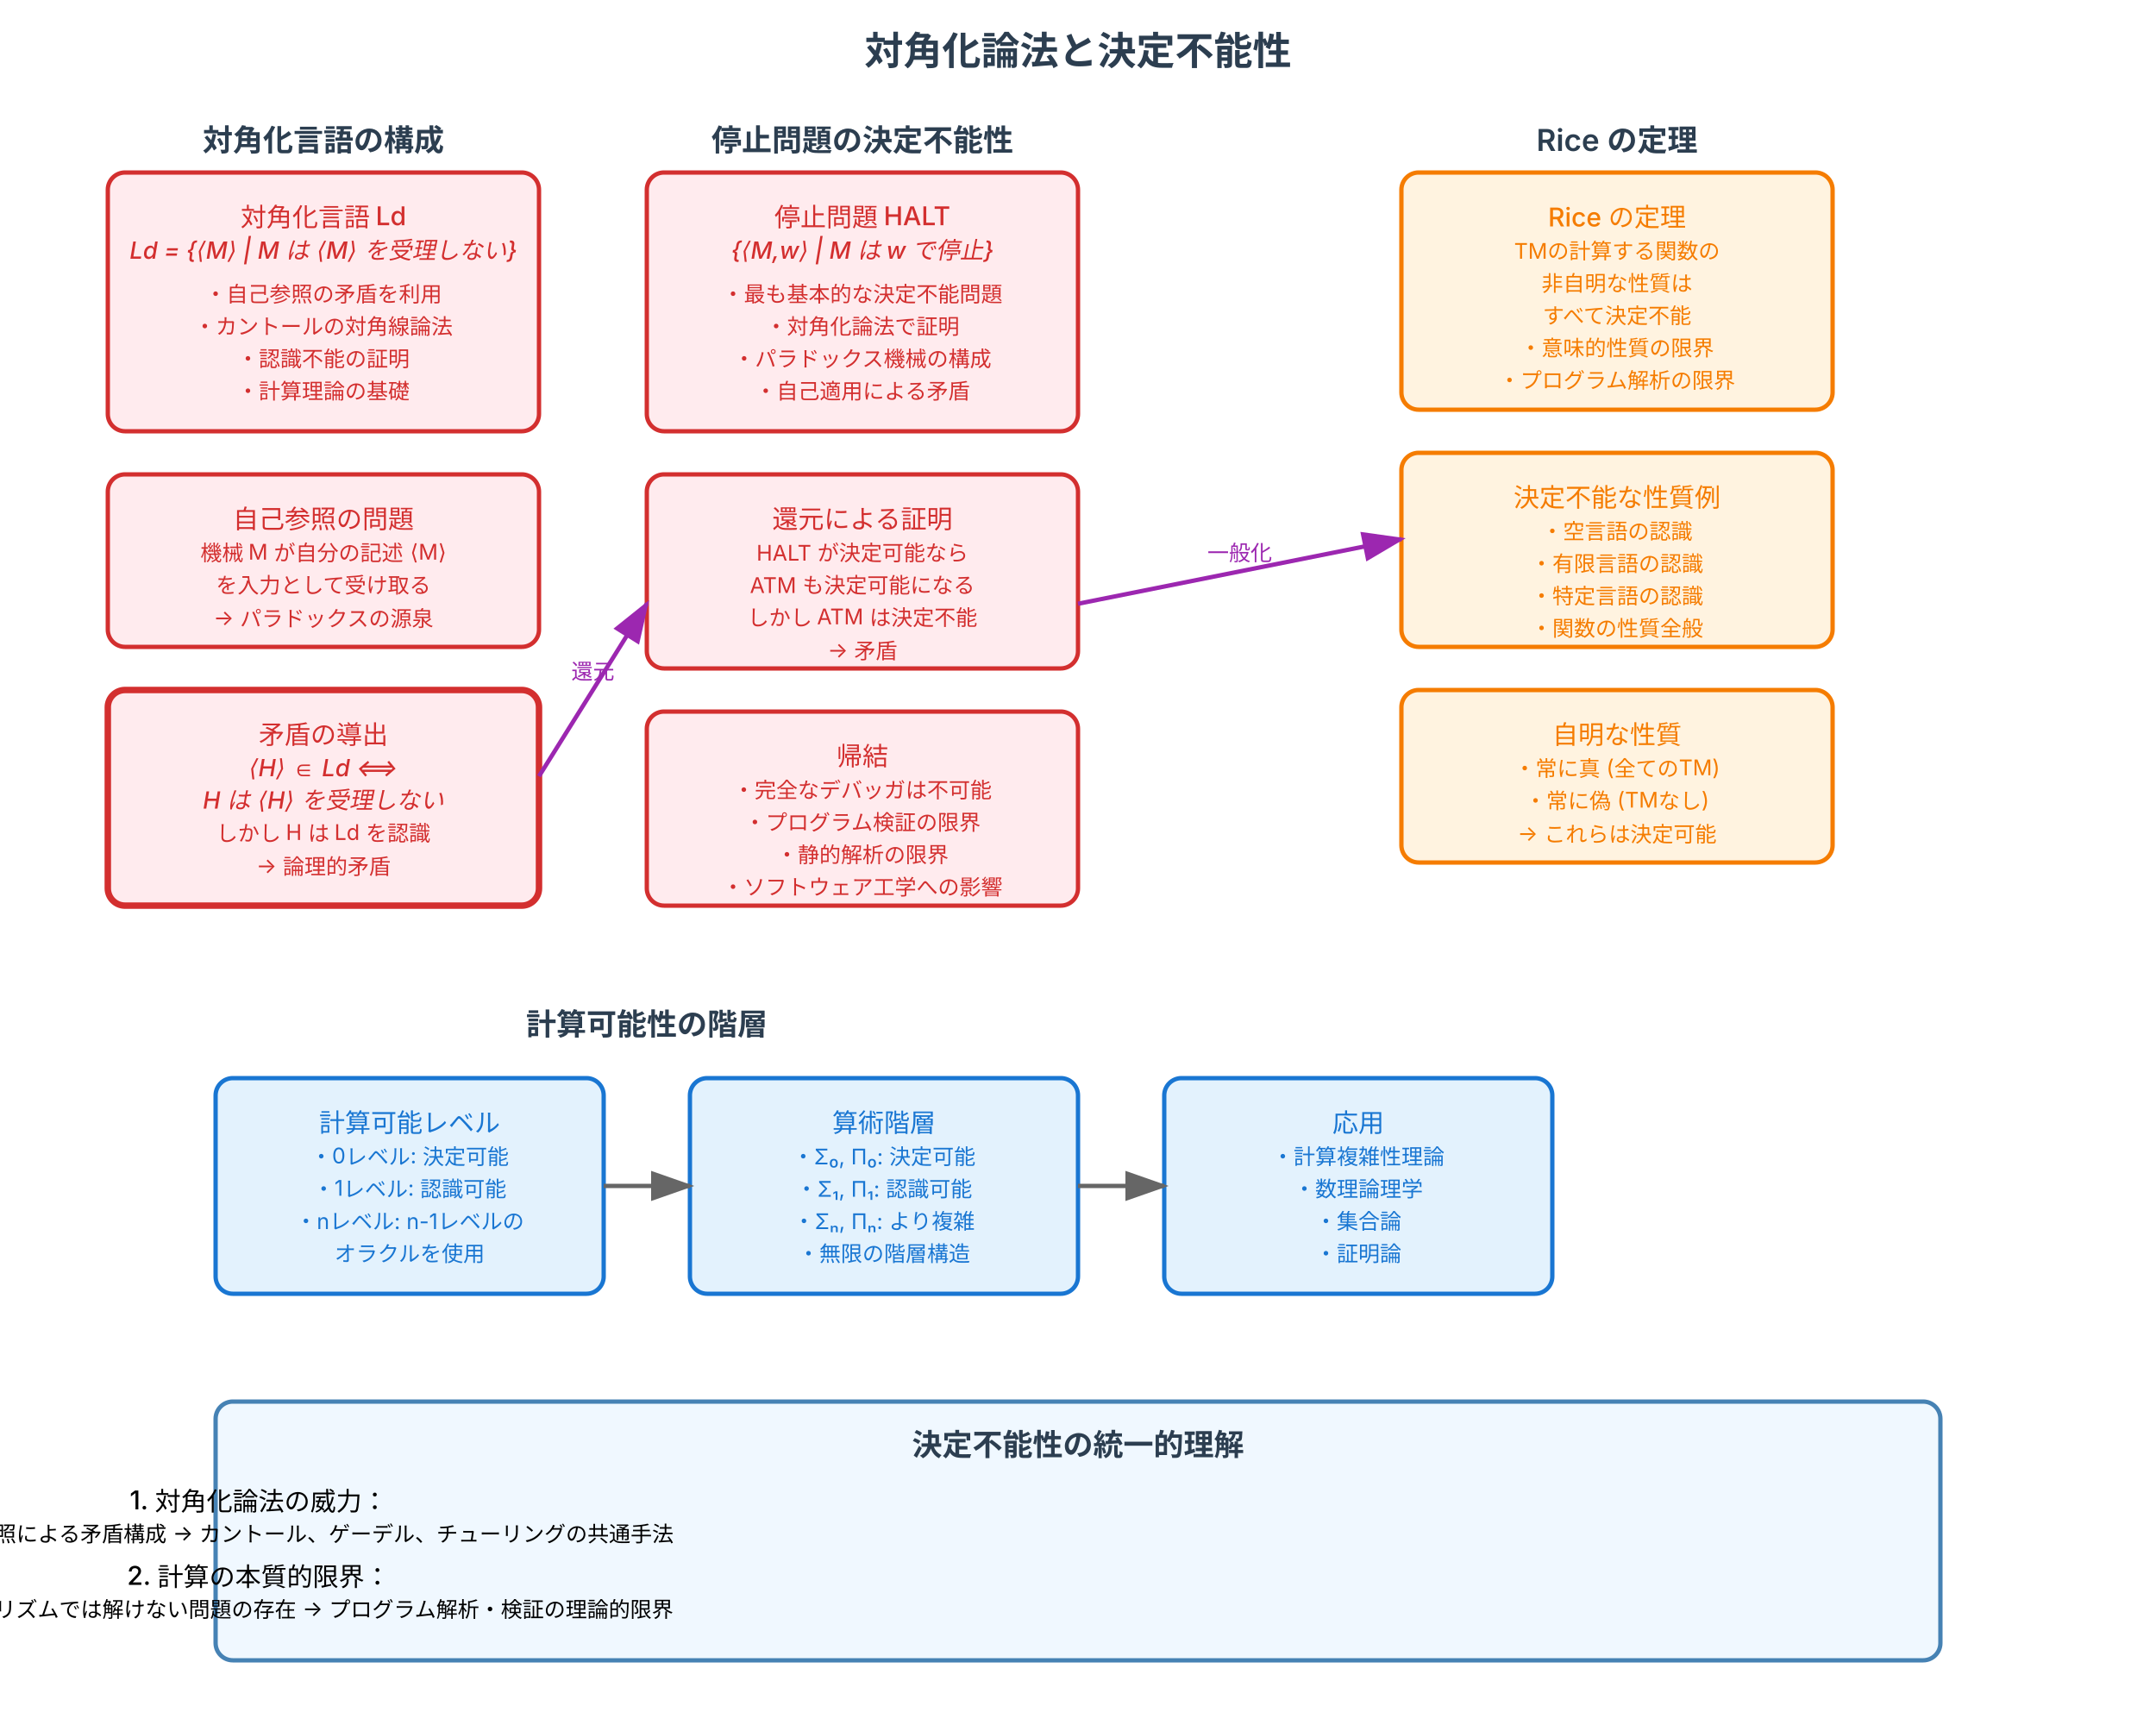
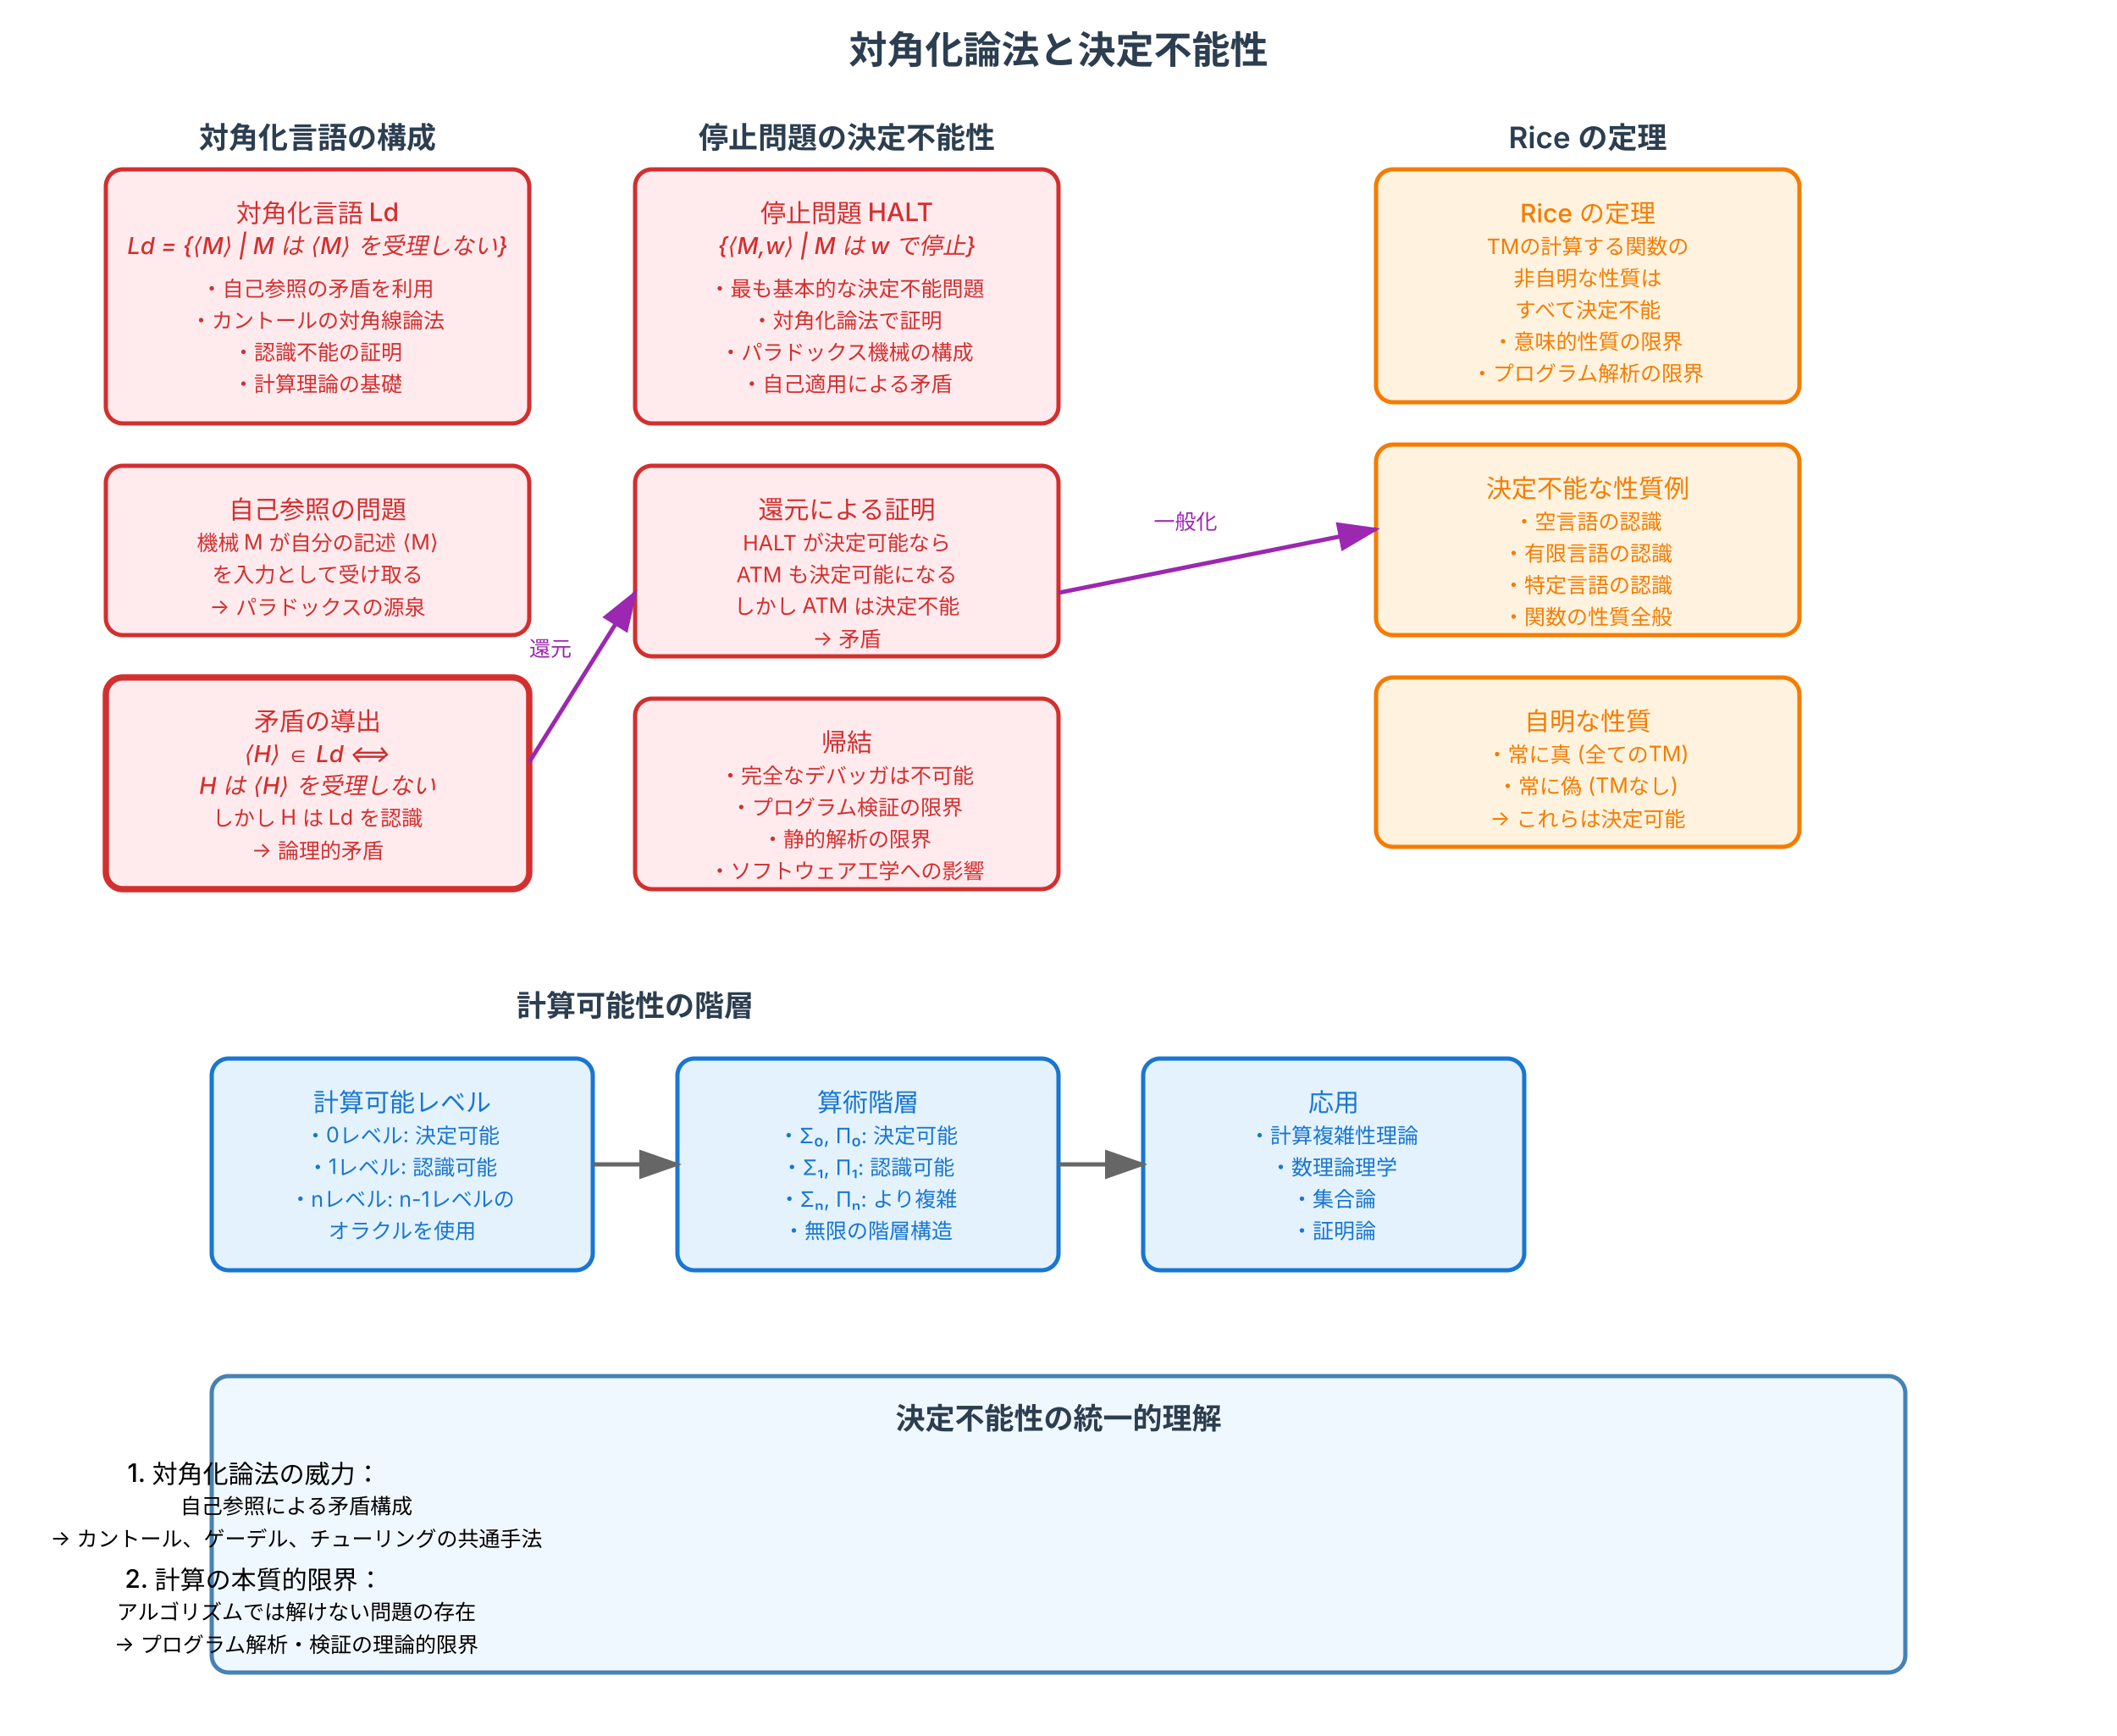
- <svg xmlns="http://www.w3.org/2000/svg" viewBox="0 0 1000 800" width="1000" height="800">
+ <svg xmlns="http://www.w3.org/2000/svg" viewBox="0 0 1000 820" width="1000" height="820">
  <defs>
    <style>
      .diagonal-box { fill: #ffebee; stroke: #d32f2f; stroke-width: 2; rx: 8; }
      .halting-box { fill: #ffebee; stroke: #d32f2f; stroke-width: 2; rx: 8; }
      .rice-box { fill: #fff3e0; stroke: #f57c00; stroke-width: 2; rx: 8; }
      .hierarchy-box { fill: #e3f2fd; stroke: #1976d2; stroke-width: 2; rx: 8; }
      .contradiction-box { fill: #ffebee; stroke: #d32f2f; stroke-width: 3; rx: 8; }
      
      .title-text { font-family: 'Inter', 'Helvetica Neue', Helvetica, sans-serif; font-size: 18px; font-weight: 700; fill: #2c3e50; text-anchor: middle; }
      .section-title { font-family: 'Inter', 'Helvetica Neue', Helvetica, sans-serif; font-size: 14px; font-weight: 600; fill: #2c3e50; text-anchor: middle; }
      .main-text { font-family: 'Inter', 'Helvetica Neue', Helvetica, sans-serif; font-size: 12px; font-weight: 500; text-anchor: middle; }
      .detail-text { font-family: 'Inter', 'Helvetica Neue', Helvetica, sans-serif; font-size: 10px; text-anchor: middle; }
      .formula-text { font-family: 'Inter', 'Helvetica Neue', Helvetica, sans-serif; font-size: 11px; font-weight: 500; text-anchor: middle; font-style: italic; }
      .reduction-arrow { stroke: #9c27b0; stroke-width: 2; fill: none; marker-end: url(#purplearrow); }
      .implication-arrow { stroke: #666; stroke-width: 2; fill: none; marker-end: url(#arrowhead); }
    </style>
    <marker id="arrowhead" markerWidth="10" markerHeight="7" refX="9" refY="3.5" orient="auto">
      <polygon points="0 0, 10 3.5, 0 7" fill="#666" />
    </marker>
    <marker id="purplearrow" markerWidth="10" markerHeight="7" refX="9" refY="3.5" orient="auto">
      <polygon points="0 0, 10 3.5, 0 7" fill="#9c27b0" />
    </marker>
  </defs>
-   <rect width="1000" height="800" fill="#ffffff" />
+   <rect width="1000" height="820" fill="#ffffff" />
  <text x="500" y="30" class="title-text">対角化論法と決定不能性</text>
  <text x="150" y="70" class="section-title">対角化言語の構成</text>
  <rect x="50" y="80" width="200" height="120" class="diagonal-box" />
  <text x="150" y="105" class="main-text" fill="#d32f2f">対角化言語 Ld</text>
  <text x="150" y="120" class="formula-text" fill="#d32f2f">Ld = {⟨M⟩ | M は ⟨M⟩ を受理しない}</text>
  <text x="150" y="140" class="detail-text" fill="#d32f2f">・自己参照の矛盾を利用</text>
  <text x="150" y="155" class="detail-text" fill="#d32f2f">・カントールの対角線論法</text>
  <text x="150" y="170" class="detail-text" fill="#d32f2f">・認識不能の証明</text>
  <text x="150" y="185" class="detail-text" fill="#d32f2f">・計算理論の基礎</text>
  <rect x="50" y="220" width="200" height="80" class="diagonal-box" />
  <text x="150" y="245" class="main-text" fill="#d32f2f">自己参照の問題</text>
  <text x="150" y="260" class="detail-text" fill="#d32f2f">機械 M が自分の記述 ⟨M⟩</text>
  <text x="150" y="275" class="detail-text" fill="#d32f2f">を入力として受け取る</text>
  <text x="150" y="290" class="detail-text" fill="#d32f2f">→ パラドックスの源泉</text>
  <rect x="50" y="320" width="200" height="100" class="contradiction-box" />
  <text x="150" y="345" class="main-text" fill="#d32f2f">矛盾の導出</text>
  <text x="150" y="360" class="formula-text" fill="#d32f2f">⟨H⟩ ∈ Ld ⟺</text>
  <text x="150" y="375" class="formula-text" fill="#d32f2f">H は ⟨H⟩ を受理しない</text>
  <text x="150" y="390" class="detail-text" fill="#d32f2f">しかし H は Ld を認識</text>
  <text x="150" y="405" class="detail-text" fill="#d32f2f">→ 論理的矛盾</text>
  <text x="400" y="70" class="section-title">停止問題の決定不能性</text>
  <rect x="300" y="80" width="200" height="120" class="halting-box" />
  <text x="400" y="105" class="main-text" fill="#d32f2f">停止問題 HALT</text>
  <text x="400" y="120" class="formula-text" fill="#d32f2f">{⟨M,w⟩ | M は w で停止}</text>
  <text x="400" y="140" class="detail-text" fill="#d32f2f">・最も基本的な決定不能問題</text>
  <text x="400" y="155" class="detail-text" fill="#d32f2f">・対角化論法で証明</text>
  <text x="400" y="170" class="detail-text" fill="#d32f2f">・パラドックス機械の構成</text>
  <text x="400" y="185" class="detail-text" fill="#d32f2f">・自己適用による矛盾</text>
  <rect x="300" y="220" width="200" height="90" class="halting-box" />
  <text x="400" y="245" class="main-text" fill="#d32f2f">還元による証明</text>
  <text x="400" y="260" class="detail-text" fill="#d32f2f">HALT が決定可能なら</text>
  <text x="400" y="275" class="detail-text" fill="#d32f2f">ATM も決定可能になる</text>
  <text x="400" y="290" class="detail-text" fill="#d32f2f">しかし ATM は決定不能</text>
  <text x="400" y="305" class="detail-text" fill="#d32f2f">→ 矛盾</text>
  <rect x="300" y="330" width="200" height="90" class="halting-box" />
  <text x="400" y="355" class="main-text" fill="#d32f2f">帰結</text>
  <text x="400" y="370" class="detail-text" fill="#d32f2f">・完全なデバッガは不可能</text>
  <text x="400" y="385" class="detail-text" fill="#d32f2f">・プログラム検証の限界</text>
  <text x="400" y="400" class="detail-text" fill="#d32f2f">・静的解析の限界</text>
  <text x="400" y="415" class="detail-text" fill="#d32f2f">・ソフトウェア工学への影響</text>
  <text x="750" y="70" class="section-title">Rice の定理</text>
  <rect x="650" y="80" width="200" height="110" class="rice-box" />
  <text x="750" y="105" class="main-text" fill="#f57c00">Rice の定理</text>
  <text x="750" y="120" class="detail-text" fill="#f57c00">TMの計算する関数の</text>
  <text x="750" y="135" class="detail-text" fill="#f57c00">非自明な性質は</text>
  <text x="750" y="150" class="detail-text" fill="#f57c00">すべて決定不能</text>
  <text x="750" y="165" class="detail-text" fill="#f57c00">・意味的性質の限界</text>
  <text x="750" y="180" class="detail-text" fill="#f57c00">・プログラム解析の限界</text>
  <rect x="650" y="210" width="200" height="90" class="rice-box" />
  <text x="750" y="235" class="main-text" fill="#f57c00">決定不能な性質例</text>
  <text x="750" y="250" class="detail-text" fill="#f57c00">・空言語の認識</text>
  <text x="750" y="265" class="detail-text" fill="#f57c00">・有限言語の認識</text>
  <text x="750" y="280" class="detail-text" fill="#f57c00">・特定言語の認識</text>
  <text x="750" y="295" class="detail-text" fill="#f57c00">・関数の性質全般</text>
  <rect x="650" y="320" width="200" height="80" class="rice-box" />
  <text x="750" y="345" class="main-text" fill="#f57c00">自明な性質</text>
  <text x="750" y="360" class="detail-text" fill="#f57c00">・常に真 (全てのTM)</text>
  <text x="750" y="375" class="detail-text" fill="#f57c00">・常に偽 (TMなし)</text>
  <text x="750" y="390" class="detail-text" fill="#f57c00">→ これらは決定可能</text>
  <text x="300" y="480" class="section-title">計算可能性の階層</text>
  <rect x="100" y="500" width="180" height="100" class="hierarchy-box" />
  <text x="190" y="525" class="main-text" fill="#1976d2">計算可能レベル</text>
  <text x="190" y="540" class="detail-text" fill="#1976d2">・0レベル: 決定可能</text>
  <text x="190" y="555" class="detail-text" fill="#1976d2">・1レベル: 認識可能</text>
  <text x="190" y="570" class="detail-text" fill="#1976d2">・nレベル: n-1レベルの</text>
  <text x="190" y="585" class="detail-text" fill="#1976d2">  オラクルを使用</text>
  <rect x="320" y="500" width="180" height="100" class="hierarchy-box" />
  <text x="410" y="525" class="main-text" fill="#1976d2">算術階層</text>
  <text x="410" y="540" class="detail-text" fill="#1976d2">・Σ₀, Π₀: 決定可能</text>
  <text x="410" y="555" class="detail-text" fill="#1976d2">・Σ₁, Π₁: 認識可能</text>
  <text x="410" y="570" class="detail-text" fill="#1976d2">・Σₙ, Πₙ: より複雑</text>
  <text x="410" y="585" class="detail-text" fill="#1976d2">・無限の階層構造</text>
  <rect x="540" y="500" width="180" height="100" class="hierarchy-box" />
  <text x="630" y="525" class="main-text" fill="#1976d2">応用</text>
  <text x="630" y="540" class="detail-text" fill="#1976d2">・計算複雑性理論</text>
  <text x="630" y="555" class="detail-text" fill="#1976d2">・数理論理学</text>
  <text x="630" y="570" class="detail-text" fill="#1976d2">・集合論</text>
  <text x="630" y="585" class="detail-text" fill="#1976d2">・証明論</text>
  <line x1="250" y1="360" x2="300" y2="280" class="reduction-arrow" />
-   <text x="275" y="315" class="detail-text" fill="#9c27b0">還元</text>
+   <text x="260" y="310" class="detail-text" fill="#9c27b0">還元</text>
  <line x1="500" y1="280" x2="650" y2="250" class="reduction-arrow" />
-   <text x="575" y="260" class="detail-text" fill="#9c27b0">一般化</text>
+   <text x="560" y="250" class="detail-text" fill="#9c27b0">一般化</text>
  <line x1="280" y1="550" x2="320" y2="550" class="implication-arrow" />
  <line x1="500" y1="550" x2="540" y2="550" class="implication-arrow" />
-   <rect x="100" y="650" width="800" height="120" rx="8" fill="#f0f8ff" stroke="#4682b4" stroke-width="2" />
+   <rect x="100" y="650" width="800" height="140" rx="8" fill="#f0f8ff" stroke="#4682b4" stroke-width="2" />
  <text x="500" y="675" class="section-title">決定不能性の統一的理解</text>
  <text x="120" y="700" class="main-text" text-anchor="start">1. 対角化論法の威力：</text>
-   <text x="140" y="715" class="detail-text" text-anchor="start">自己参照による矛盾構成 → カントール、ゲーデル、チューリングの共通手法</text>
-   <text x="120" y="735" class="main-text" text-anchor="start">2. 計算の本質的限界：</text>
-   <text x="140" y="750" class="detail-text" text-anchor="start">アルゴリズムでは解けない問題の存在 → プログラム解析・検証の理論的限界</text>
+   <text x="140" y="715" class="detail-text" text-anchor="start">自己参照による矛盾構成</text>
+   <text x="140" y="730" class="detail-text" text-anchor="start">→ カントール、ゲーデル、チューリングの共通手法</text>
+   <text x="120" y="750" class="main-text" text-anchor="start">2. 計算の本質的限界：</text>
+   <text x="140" y="765" class="detail-text" text-anchor="start">アルゴリズムでは解けない問題の存在</text>
+   <text x="140" y="780" class="detail-text" text-anchor="start">→ プログラム解析・検証の理論的限界</text>
</svg>
